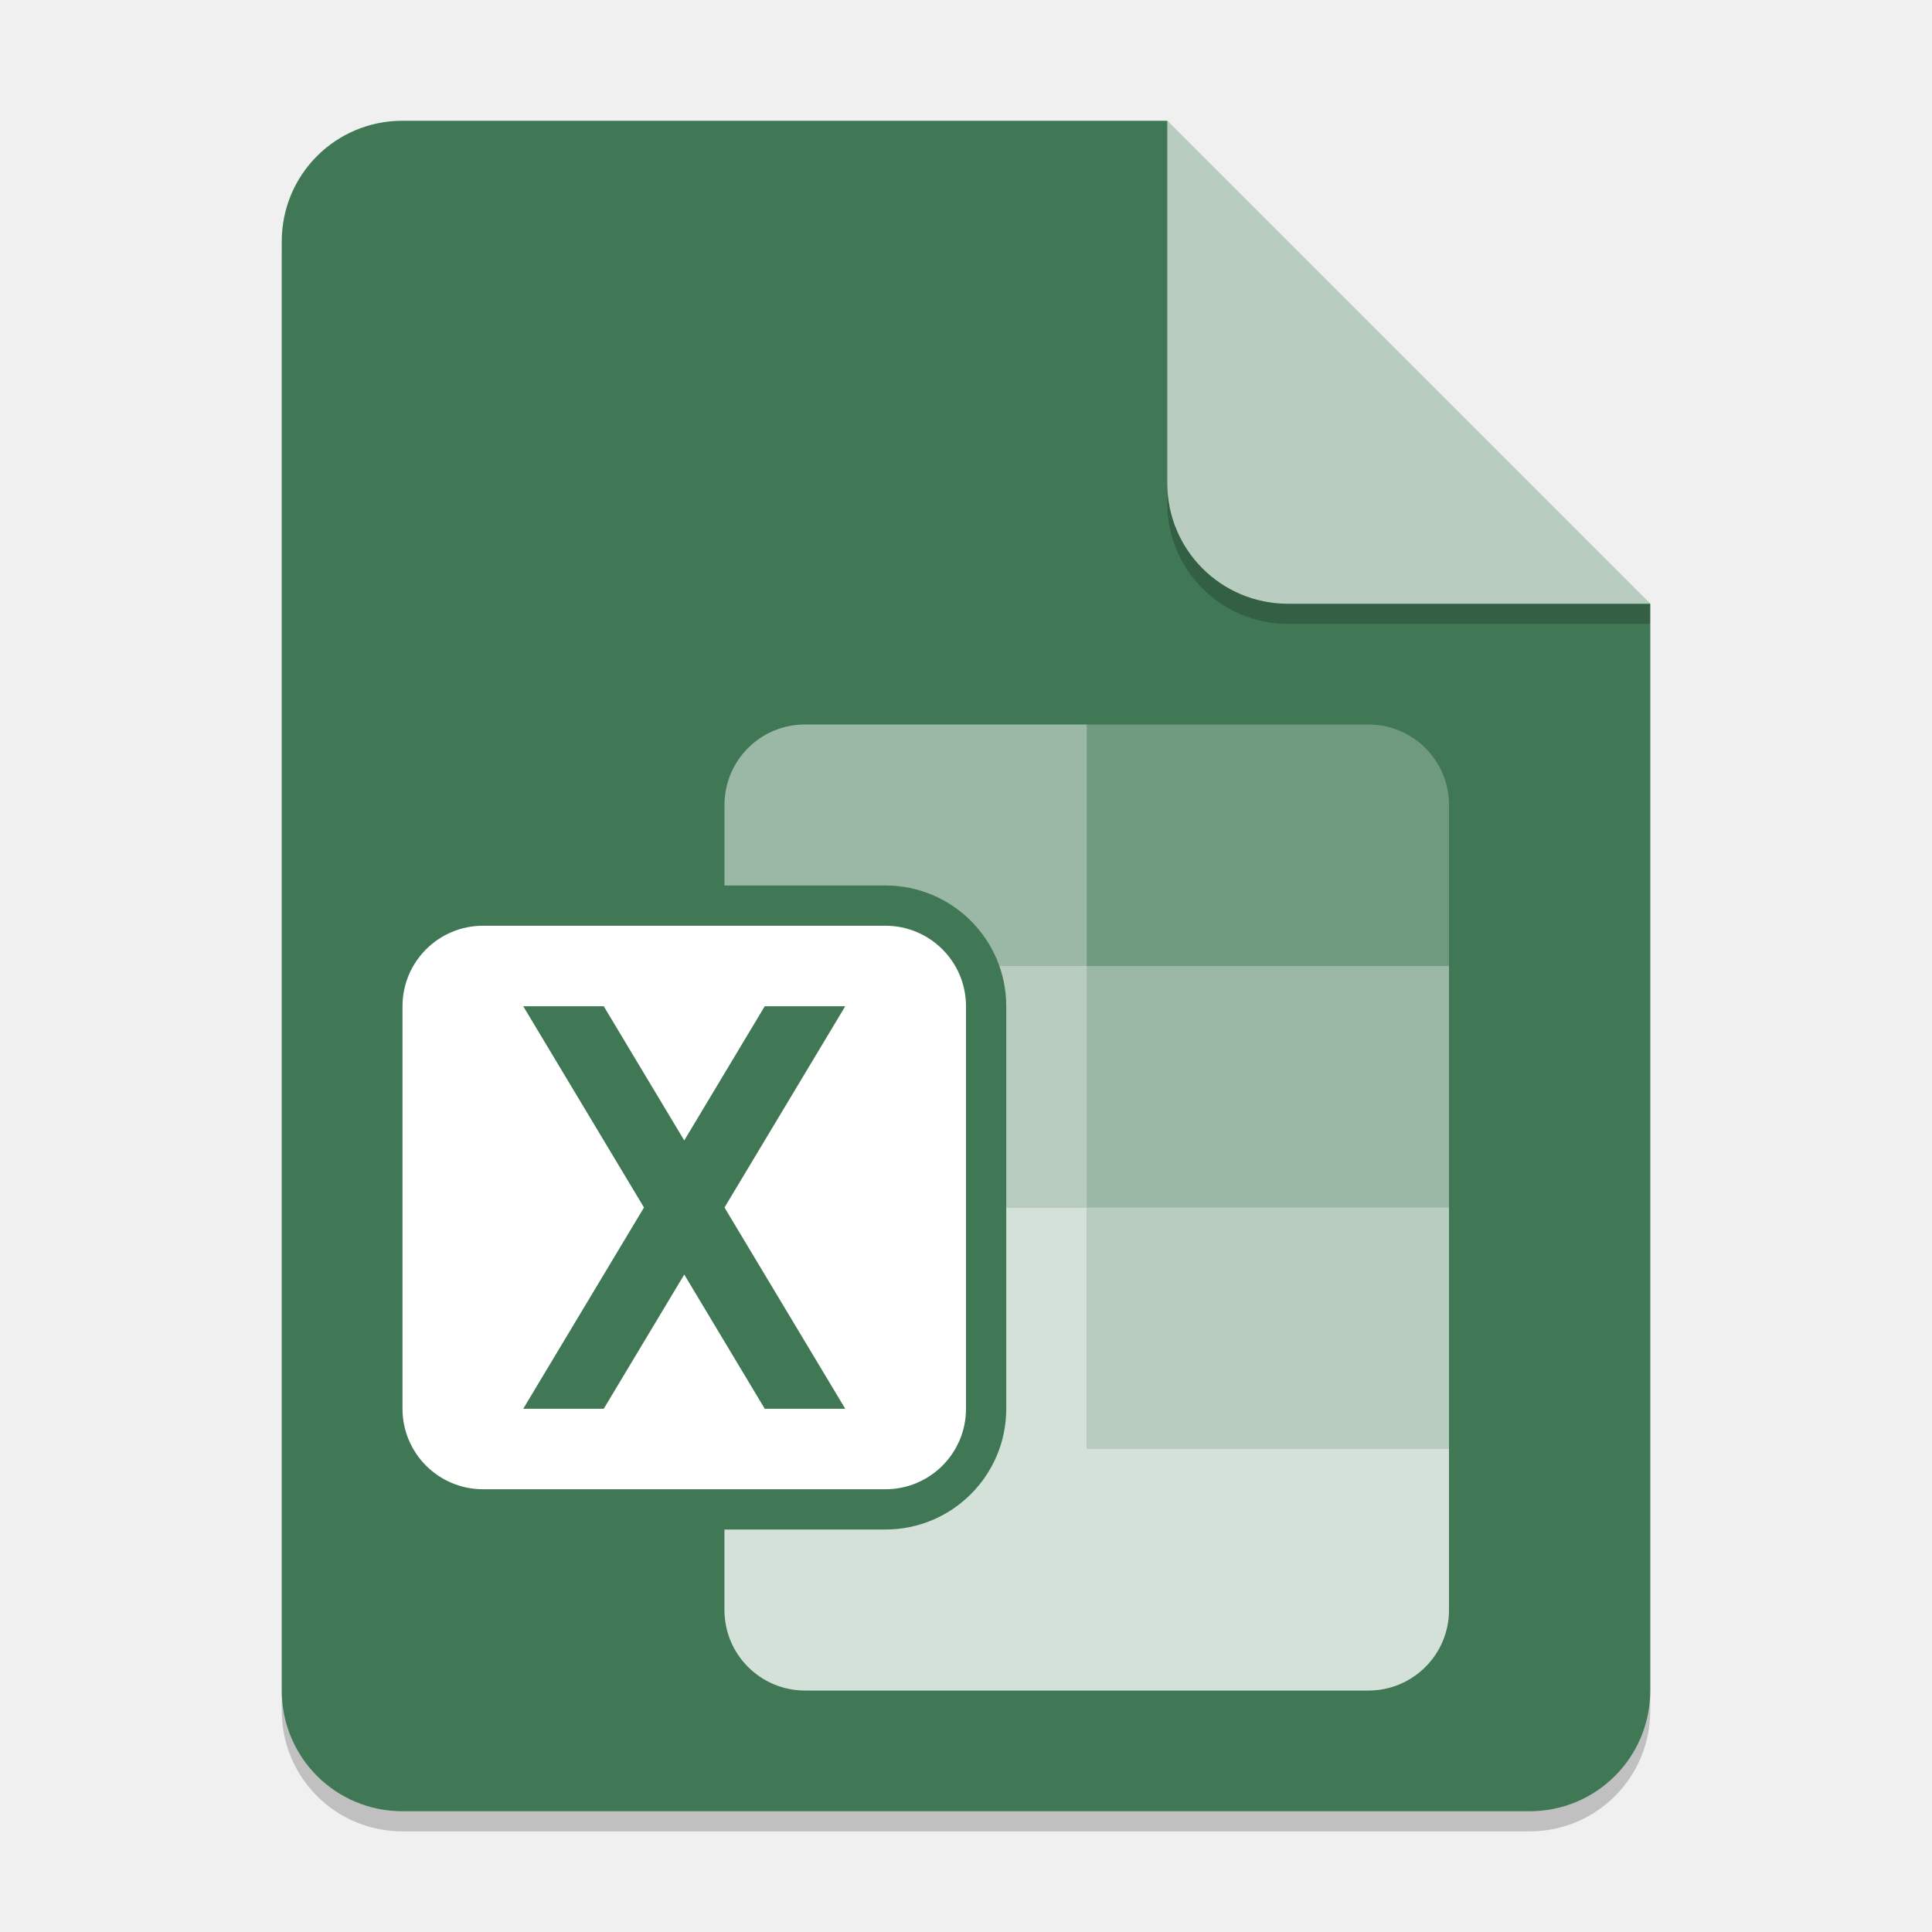
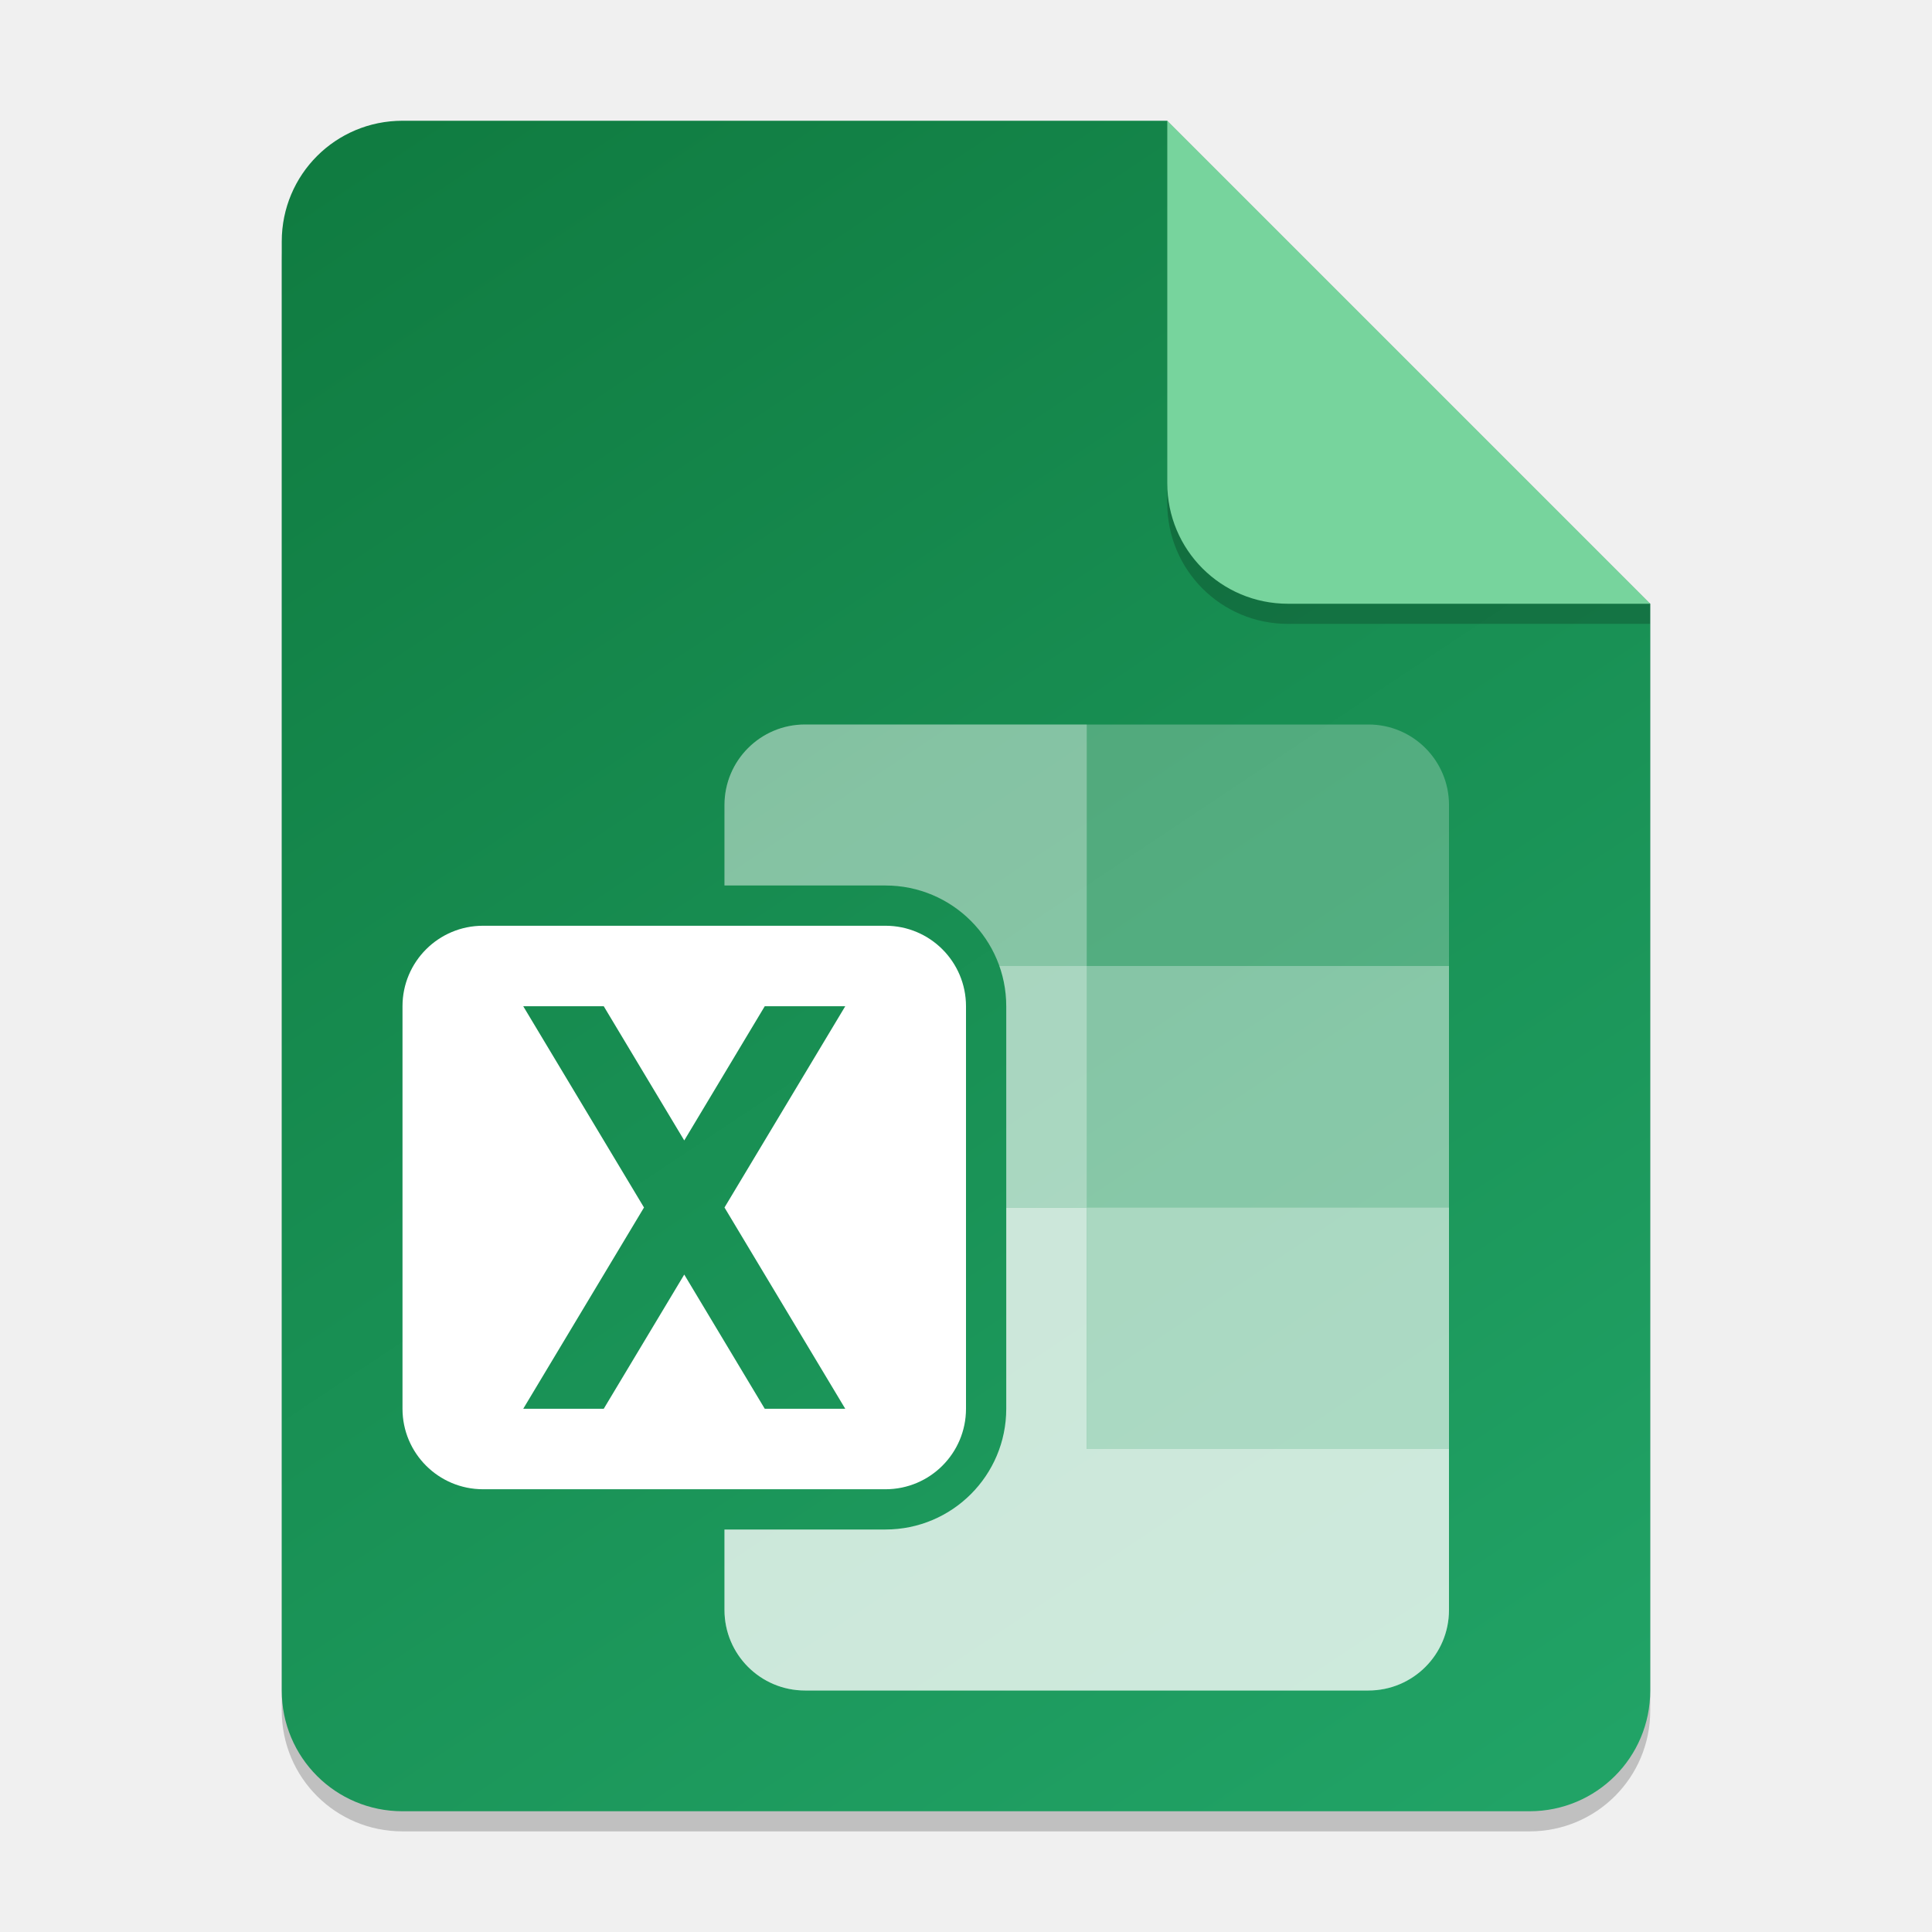
- <svg xmlns="http://www.w3.org/2000/svg" width="96" height="96" viewBox="0 0 96 96" version="1.1" id="svg5">
-   <defs id="defs2" />
+ <svg xmlns="http://www.w3.org/2000/svg" xmlns:xlink="http://www.w3.org/1999/xlink" width="96" height="96" viewBox="0 0 96 96" version="1.1" id="svg5">
+   <defs id="defs2">
+     <linearGradient id="linearGradient1004">
+       <stop style="stop-color:#107c41;stop-opacity:1;" offset="0" id="stop1000" />
+       <stop style="stop-color:#21a366;stop-opacity:1;" offset="1" id="stop1002" />
+     </linearGradient>
+     <linearGradient xlink:href="#linearGradient1004" id="linearGradient2520" x1="20" y1="6" x2="76" y2="90" gradientUnits="userSpaceOnUse" />
+     <linearGradient xlink:href="#linearGradient1004" id="linearGradient2575" x1="20" y1="6" x2="76" y2="90" gradientUnits="userSpaceOnUse" />
+     <linearGradient xlink:href="#linearGradient1004" id="linearGradient2577" x1="20" y1="6" x2="76" y2="90" gradientUnits="userSpaceOnUse" />
+   </defs>
  <path id="rect234" style="opacity:0.2;stroke-width:1.5;stroke-linecap:round;stroke-linejoin:round" d="m 20,7 h 38 l 24,24 v 54 c 0,3.324 -2.676,6 -6,6 H 20 c -3.324,0 -6,-2.676 -6,-6 V 13 c 0,-3.324 2.676,-6 6,-6 z" />
-   <path id="rect448" style="fill:#407855;fill-opacity:1;stroke-width:1.5;stroke-linecap:round;stroke-linejoin:round" d="m 20,6 h 38 l 9,15 15,9 v 54 c 0,3.324 -2.676,6 -6,6 H 20 c -3.324,0 -6,-2.676 -6,-6 V 12 c 0,-3.324 2.676,-6 6,-6 z" />
+   <path id="rect448" style="fill:url(#linearGradient2520);fill-opacity:1;stroke-width:1.5;stroke-linecap:round;stroke-linejoin:round" d="m 20,6 h 38 l 9,15 15,9 v 54 c 0,3.324 -2.676,6 -6,6 H 20 c -3.324,0 -6,-2.676 -6,-6 V 12 c 0,-3.324 2.676,-6 6,-6 z" />
  <rect style="opacity:0.25;fill:#ffffff;fill-opacity:1;stroke-width:8;stroke-linejoin:bevel" id="rect25302" width="36" height="48" x="36" y="36" ry="4" />
  <path id="rect29937" style="opacity:0.5;fill:#ffffff;fill-opacity:1;stroke-width:8;stroke-linejoin:bevel" d="M 36,48 V 60 l 18,-3.78e-4 V 48 Z m 18,12 v 12 l 18,-6e-6 V 60 Z" />
  <path id="path29903" style="opacity:0.7;fill:#ffffff;fill-opacity:1;stroke-width:4;stroke-linejoin:bevel" d="m 35.999,60 v 20 c 0,2.209 1.791,4 4,4 h 28 c 2.209,0 4,-1.791 4,-4 V 72 H 53.999 V 60 Z" />
  <path id="rect28337" style="opacity:0.3;fill:#ffffff;fill-opacity:1;stroke-width:4;stroke-linejoin:bevel" d="m 39.999,36 c -2.209,0 -4,1.791 -4,4 v 8 H 53.999 V 36 Z M 53.999,48 V 60 H 71.999 V 48 Z" />
-   <rect style="fill:#407855;fill-opacity:1;stroke-width:2" id="rect3242" width="32" height="32" x="18" y="44" ry="6" />
+   <rect style="fill:url(#linearGradient2575);fill-opacity:1;stroke-width:2" id="rect3242" width="32" height="32" x="18" y="44" ry="6" />
  <rect style="fill:#ffffff;fill-opacity:1;stroke-width:2" id="rect2687" width="28" height="28" x="20" y="46" ry="4" />
-   <path id="rect1162" style="fill:#407855;fill-opacity:1;stroke-width:2.236" d="m 26,50 6,10 -6,10 h 4 l 4,-6.668 4,6.668 h 4 L 36,60 42,50 H 38 l -4,6.668 -4,-6.668 z" />
+   <path id="rect1162" style="fill:url(#linearGradient2577);fill-opacity:1;stroke-width:2.236" d="m 26,50 6,10 -6,10 h 4 l 4,-6.668 4,6.668 h 4 L 36,60 42,50 H 38 l -4,6.668 -4,-6.668 z" />
  <path d="M 82,31 H 64 c -3.324,0 -6,-2.676 -6,-6 V 6 l 24,24 z" style="opacity:0.2;fill:#000000;stroke-width:1.5;stroke-linecap:round;stroke-linejoin:round" id="path611" />
-   <path id="rect600" style="fill:#b8cdc0;fill-opacity:1;stroke-width:1.5;stroke-linecap:round;stroke-linejoin:round" d="M 82,30 H 64 c -3.324,0 -6,-2.676 -6,-6 V 6 l 12,12 z" />
+   <path id="rect600" style="fill:#77d49d;fill-opacity:1;stroke-width:1.5;stroke-linecap:round;stroke-linejoin:round" d="M 82,30 H 64 c -3.324,0 -6,-2.676 -6,-6 V 6 l 12,12 z" />
</svg>
